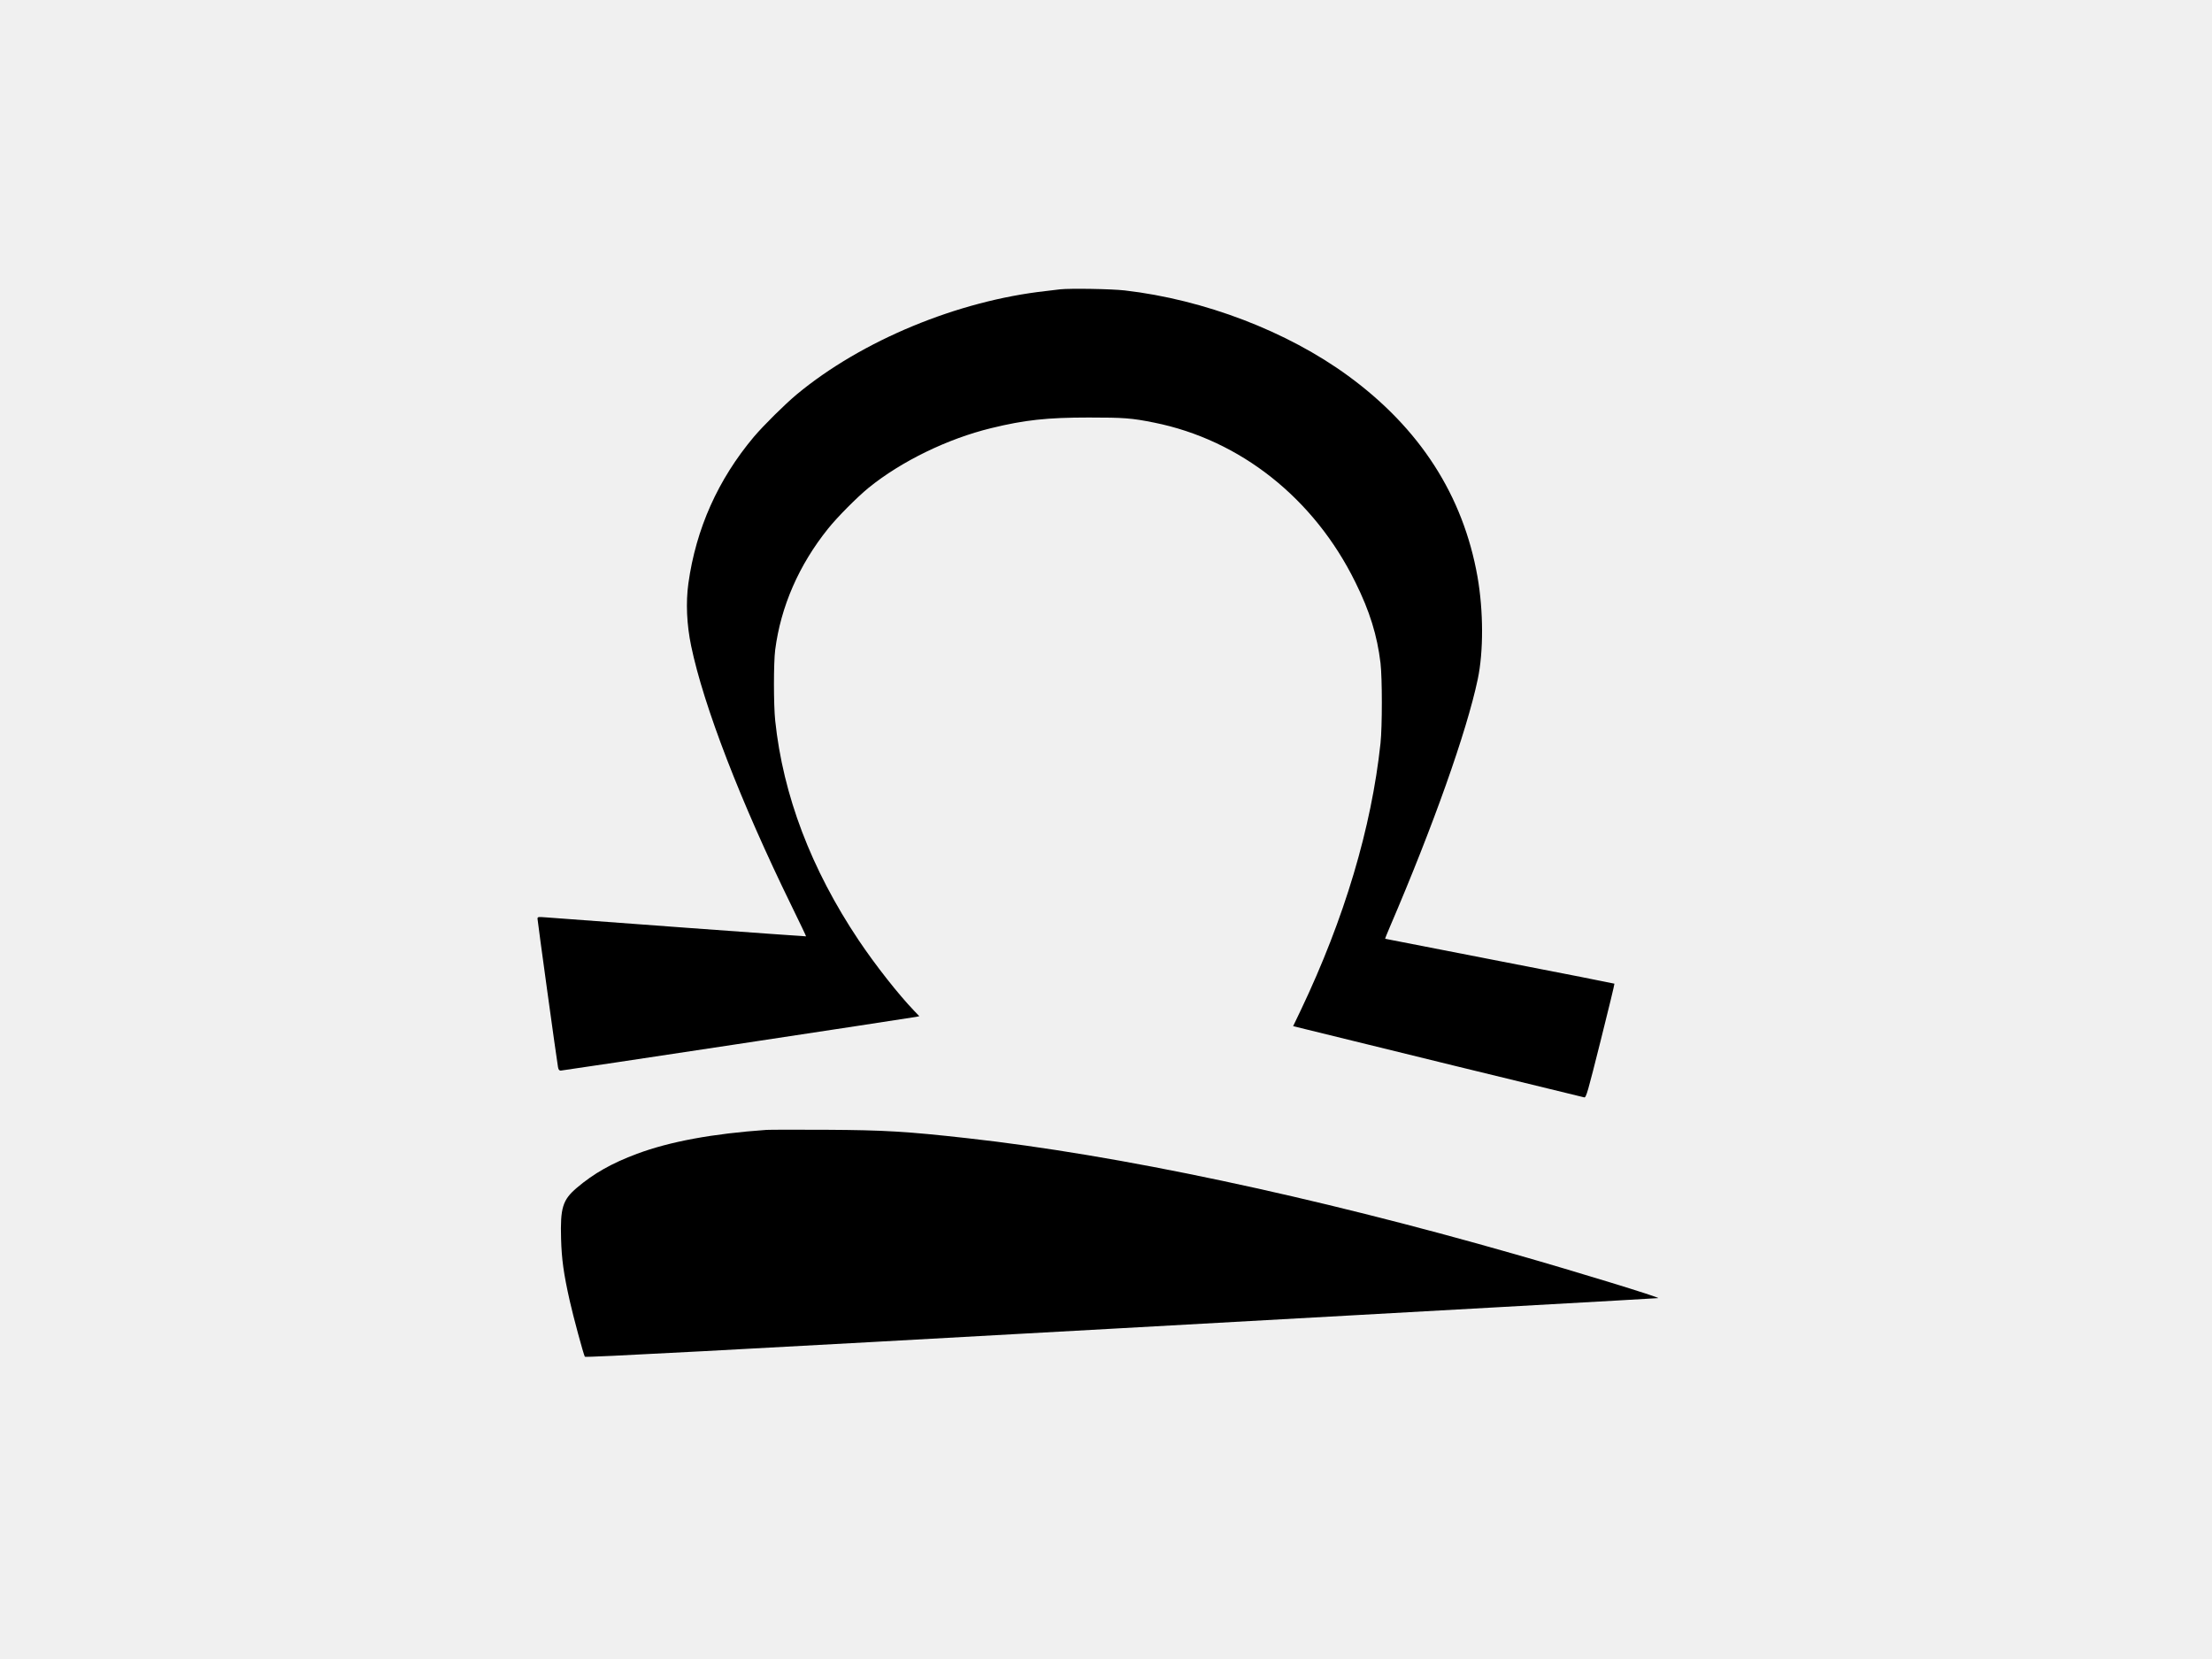
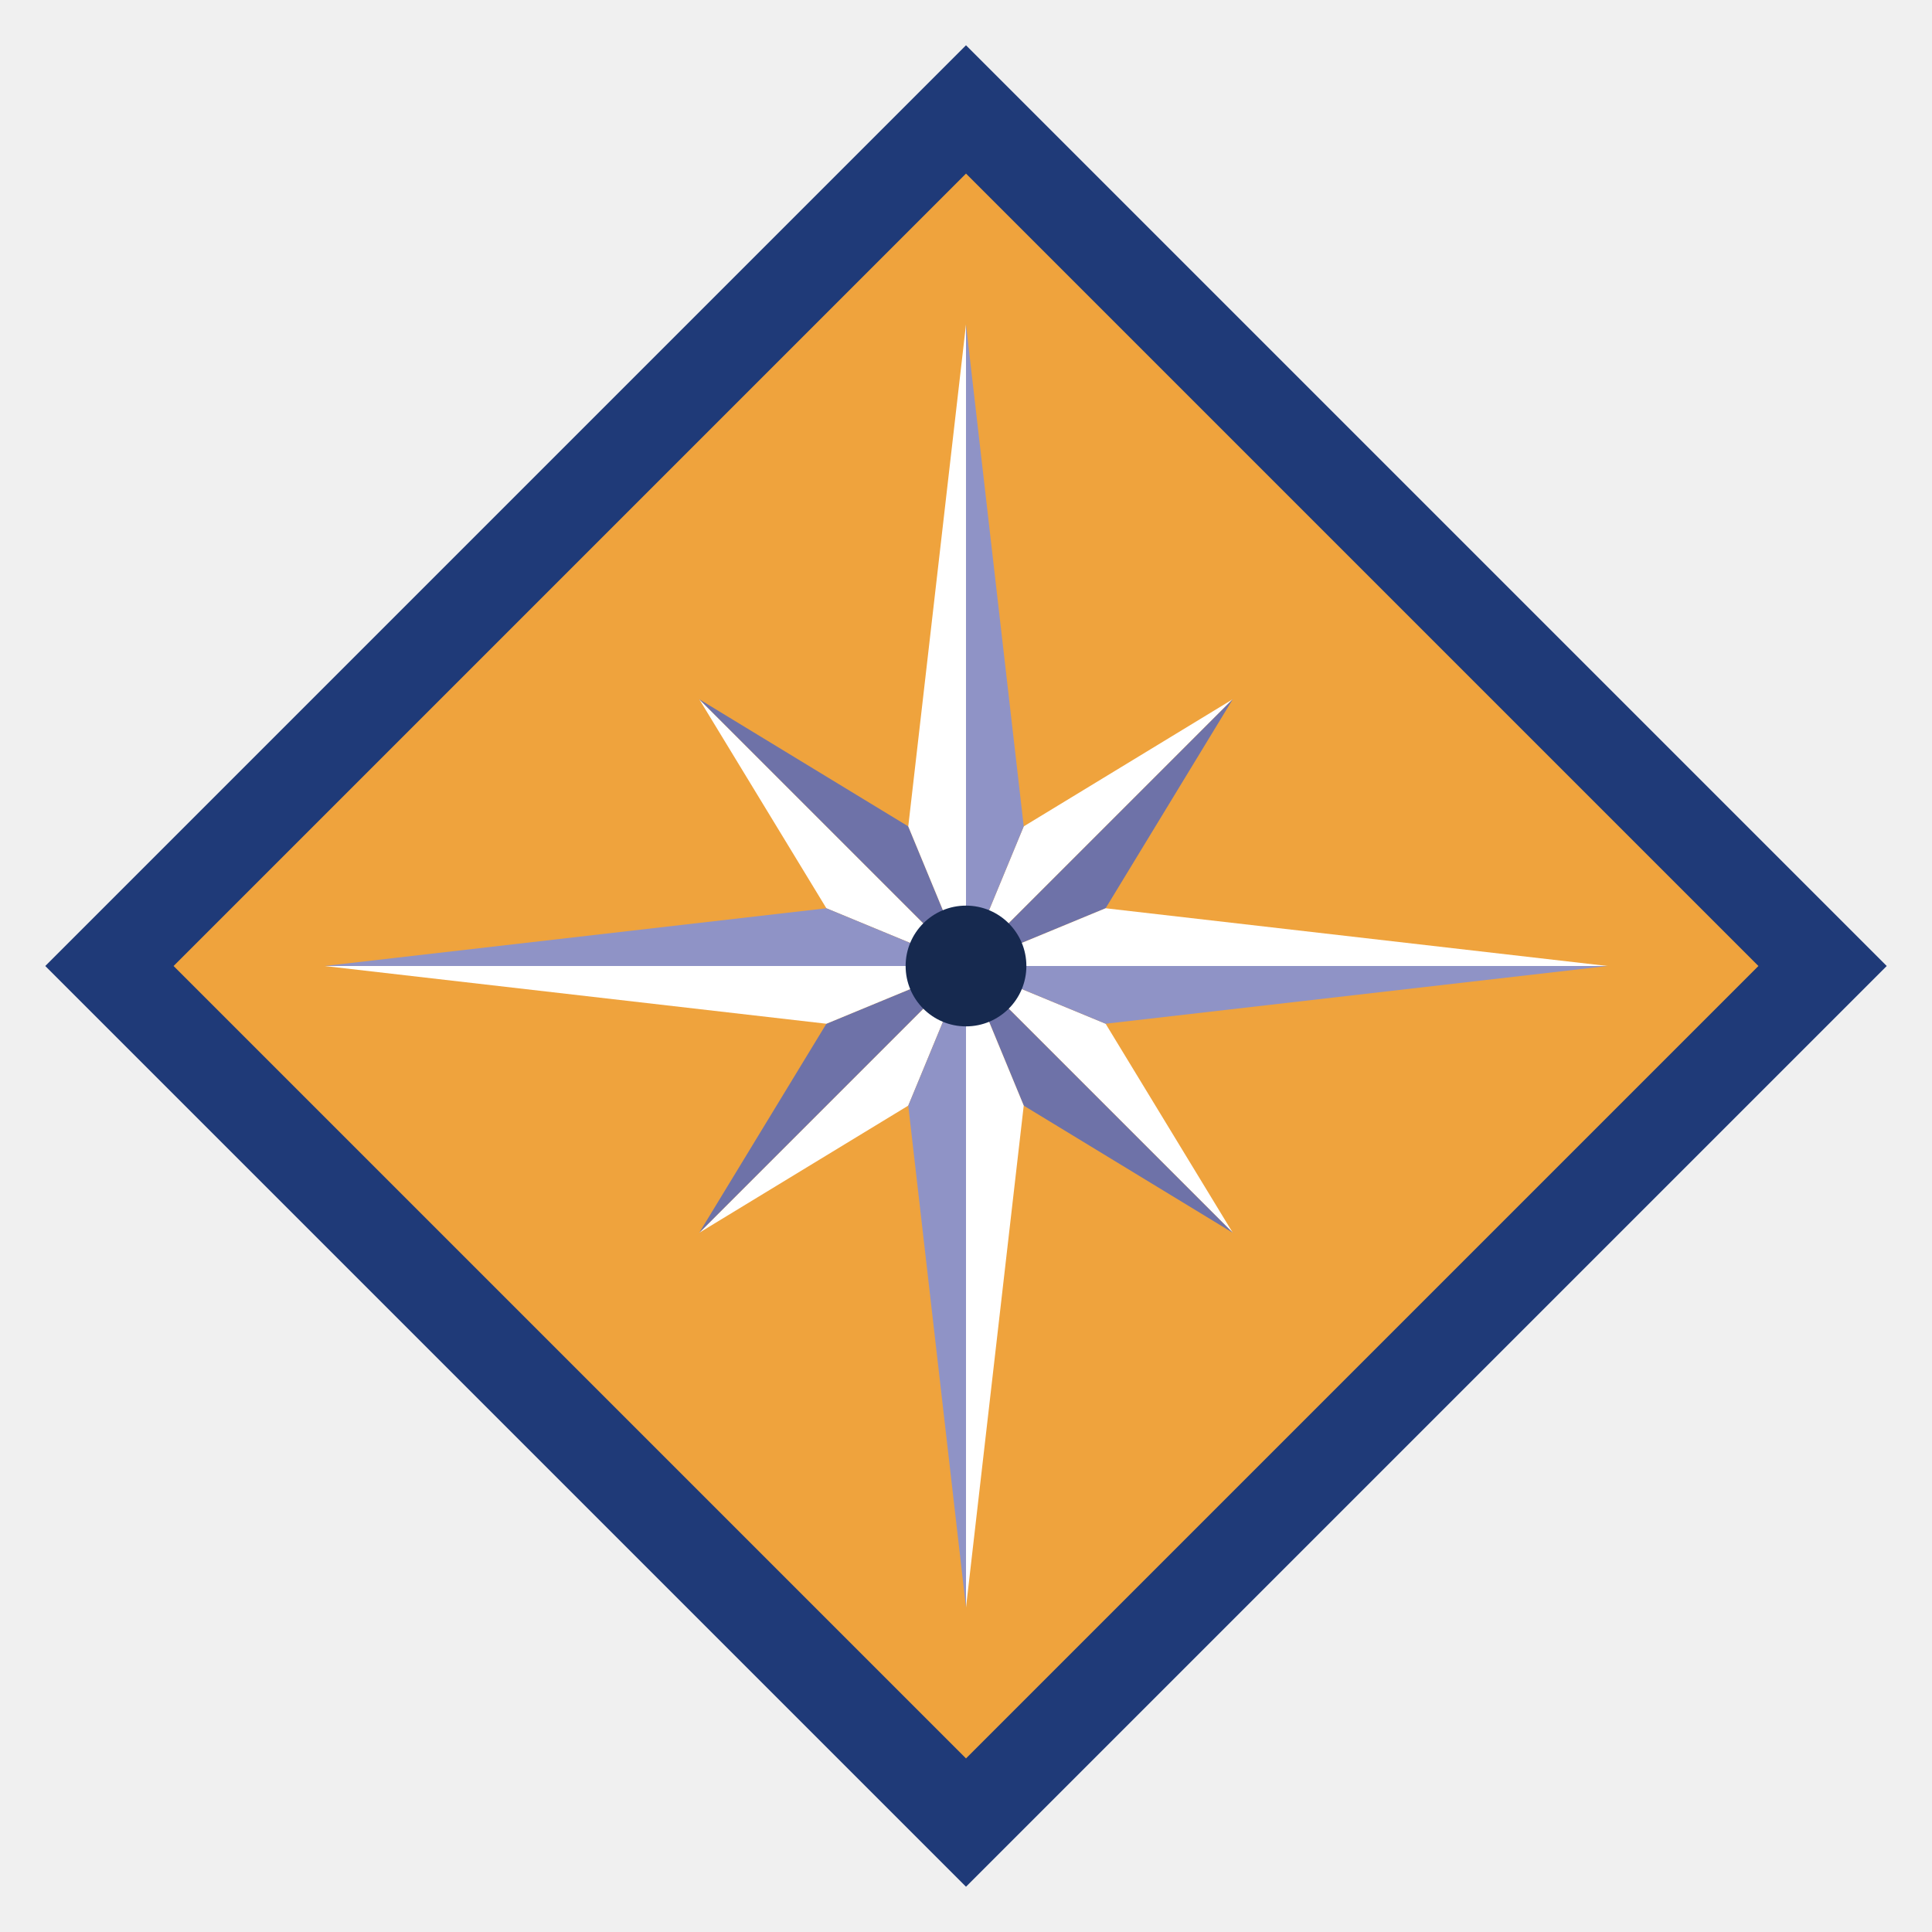
- <svg xmlns="http://www.w3.org/2000/svg" version="1.0" width="2000pt" height="1500pt" viewBox="0 0 2000 1500" preserveAspectRatio="xMidYMid meet">
-   <g transform="translate(0,1500) scale(0.1,-0.1)" fill="#000000" stroke="none">
-     <path d="M9585 12384 c-16 -2 -73 -9 -125 -15 -801 -88 -1669 -448 -2255 -934 -107 -89 -300 -280 -390 -386 -323 -385 -522 -829 -591 -1324 -24 -173 -15 -373 25 -565 113 -543 445 -1404 907 -2349 74 -151 133 -275 132 -277 -2 -2 -2026 146 -2345 171 -78 6 -83 6 -83 -12 0 -19 173 -1274 185 -1340 4 -24 11 -33 25 -33 20 0 3164 476 3214 486 l28 6 -45 47 c-145 151 -351 413 -504 641 -429 642 -683 1309 -754 1985 -15 142 -15 524 0 640 51 392 214 766 478 1095 84 105 262 284 367 370 295 239 713 443 1108 539 302 74 506 96 883 96 317 0 387 -5 590 -46 779 -156 1447 -685 1820 -1444 130 -262 197 -481 227 -730 16 -139 16 -571 0 -725 -82 -765 -326 -1584 -720 -2412 l-70 -146 122 -30 c243 -61 2492 -611 2510 -614 18 -3 31 46 148 511 71 282 127 515 125 517 -2 2 -468 94 -1037 204 -568 110 -1034 201 -1036 202 -1 2 18 50 43 108 391 911 694 1764 794 2238 53 250 52 618 -2 927 -130 735 -521 1343 -1170 1817 -552 403 -1300 689 -2019 772 -122 14 -493 20 -585 10z" />
-     <path d="M6930 4784 c-486 -34 -872 -105 -1170 -216 -228 -85 -391 -177 -545 -308 -128 -109 -150 -181 -142 -460 5 -184 23 -316 78 -560 31 -140 125 -487 137 -507 5 -9 1260 58 4852 258 2664 148 4848 270 4853 272 18 6 -738 238 -1288 395 -1847 529 -3597 900 -4960 1051 -547 61 -748 73 -1275 76 -267 1 -510 1 -540 -1z" />
-   </g>
+ <svg xmlns="http://www.w3.org/2000/svg" viewBox="0 0 512 512" role="img" aria-label="Forge — TRA compass mark">
+   <path d="M256 12 500 256 256 500 12 256Z" fill="#1F3A78" />
+   <path d="M256 46 466 256 256 466 46 256Z" fill="#EFA33D" />
+   <defs>
+     <g id="card">
+       <polygon points="256,86 240.7,219 256,256" fill="#FFFFFF" />
+       <polygon points="256,86 271.3,219 256,256" fill="#8F93C6" />
+     </g>
+     <g id="diag">
+       <polygon points="326.7,185.3 271.3,219 256,256" fill="#FFFFFF" />
+       <polygon points="326.7,185.3 293,240.7 256,256" fill="#6E72A8" />
+     </g>
+   </defs>
+   <use href="#diag" />
+   <use href="#diag" transform="rotate(90 256 256)" />
+   <use href="#diag" transform="rotate(180 256 256)" />
+   <use href="#diag" transform="rotate(270 256 256)" />
+   <use href="#card" />
+   <use href="#card" transform="rotate(90 256 256)" />
+   <use href="#card" transform="rotate(180 256 256)" />
+   <use href="#card" transform="rotate(270 256 256)" />
+   <circle cx="256" cy="256" r="16" fill="#16294F" />
</svg>
